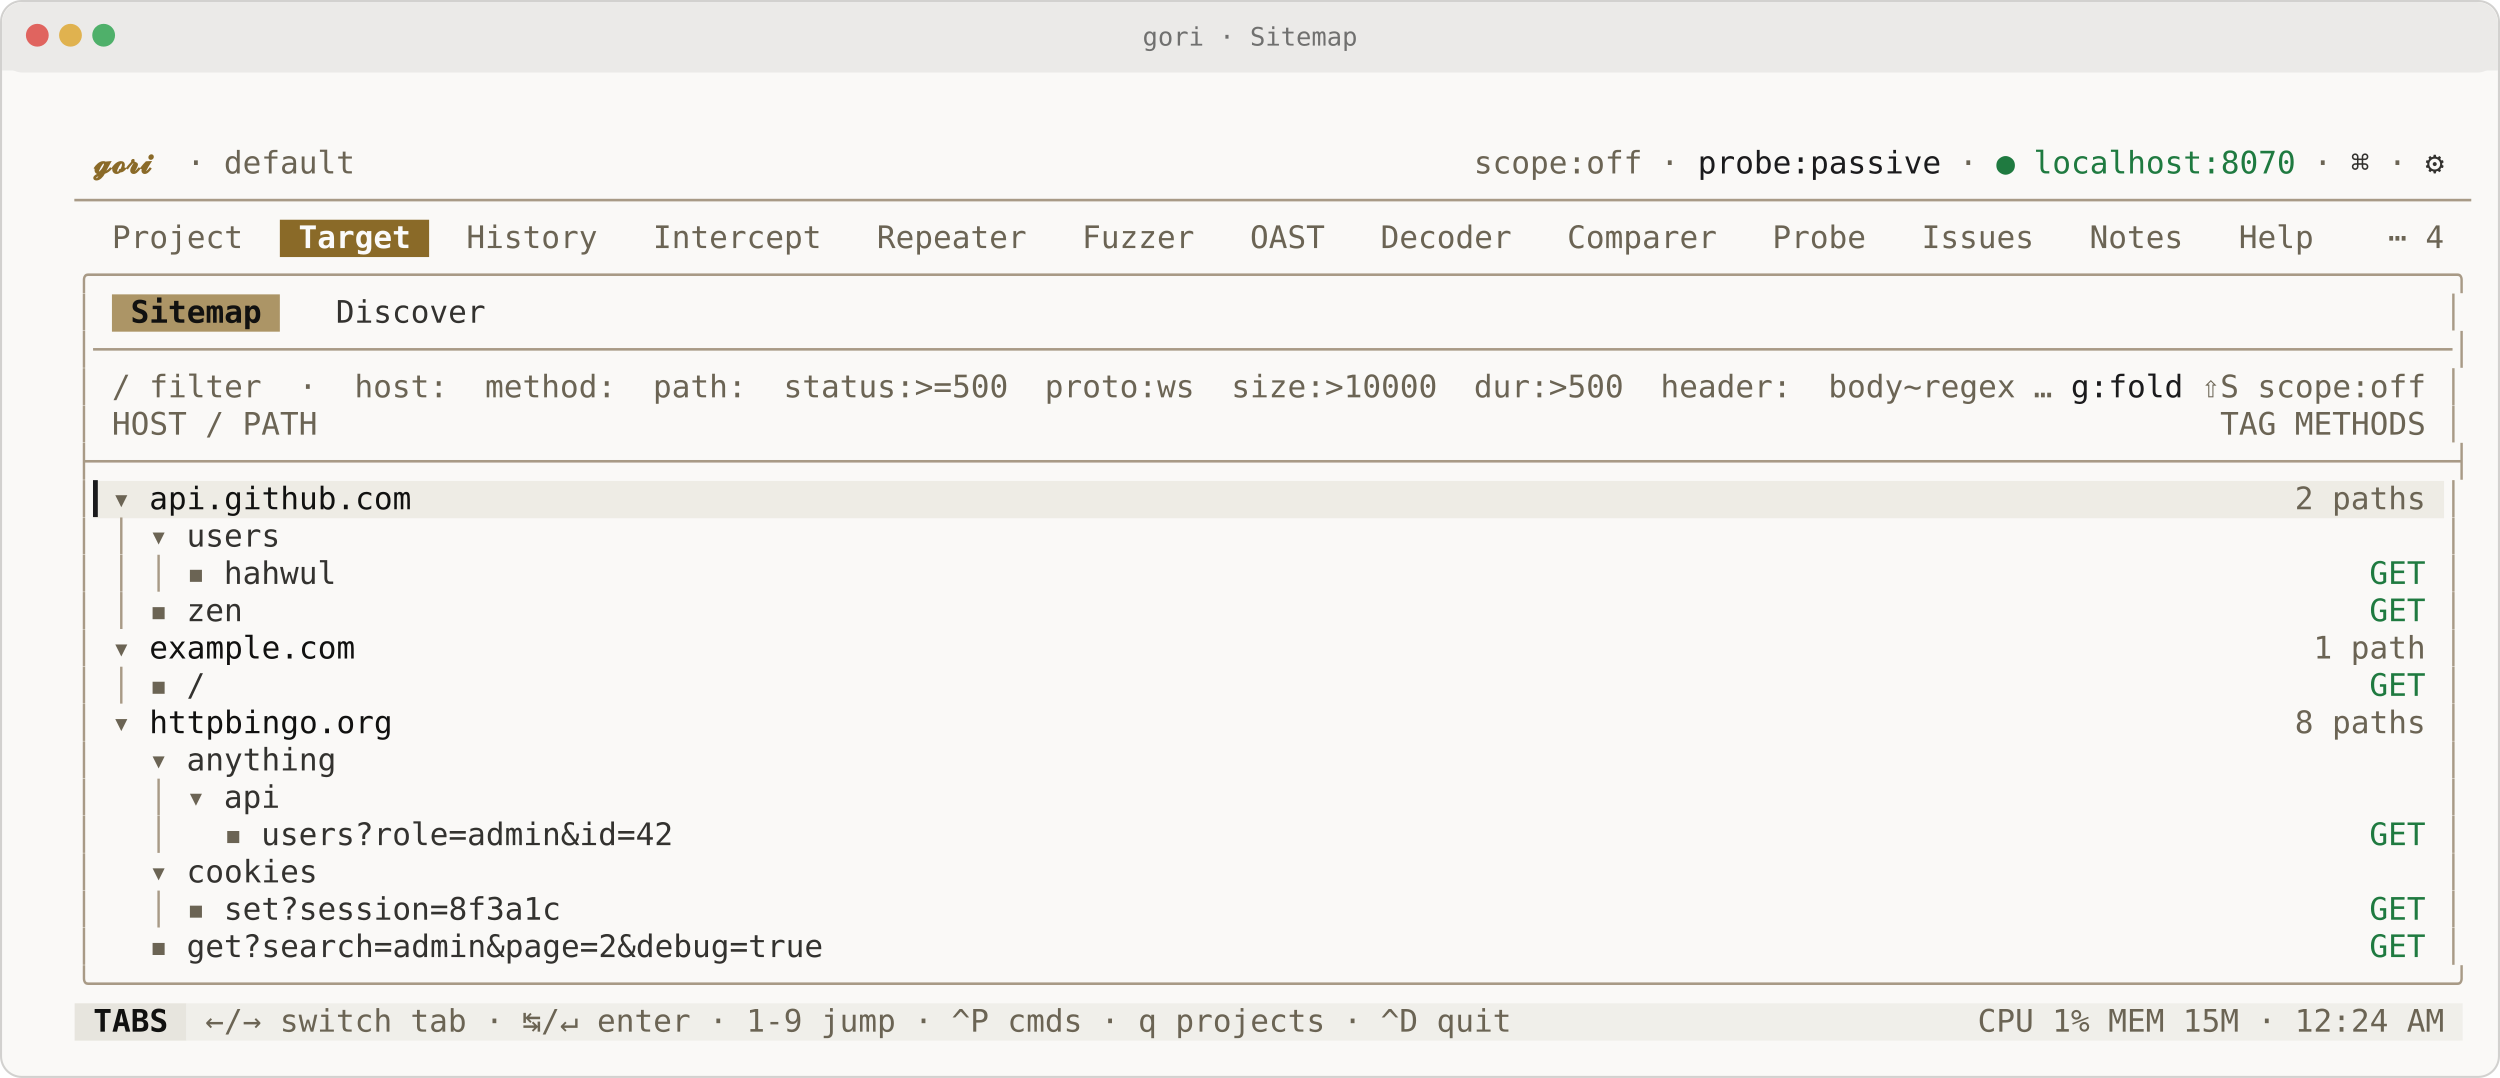
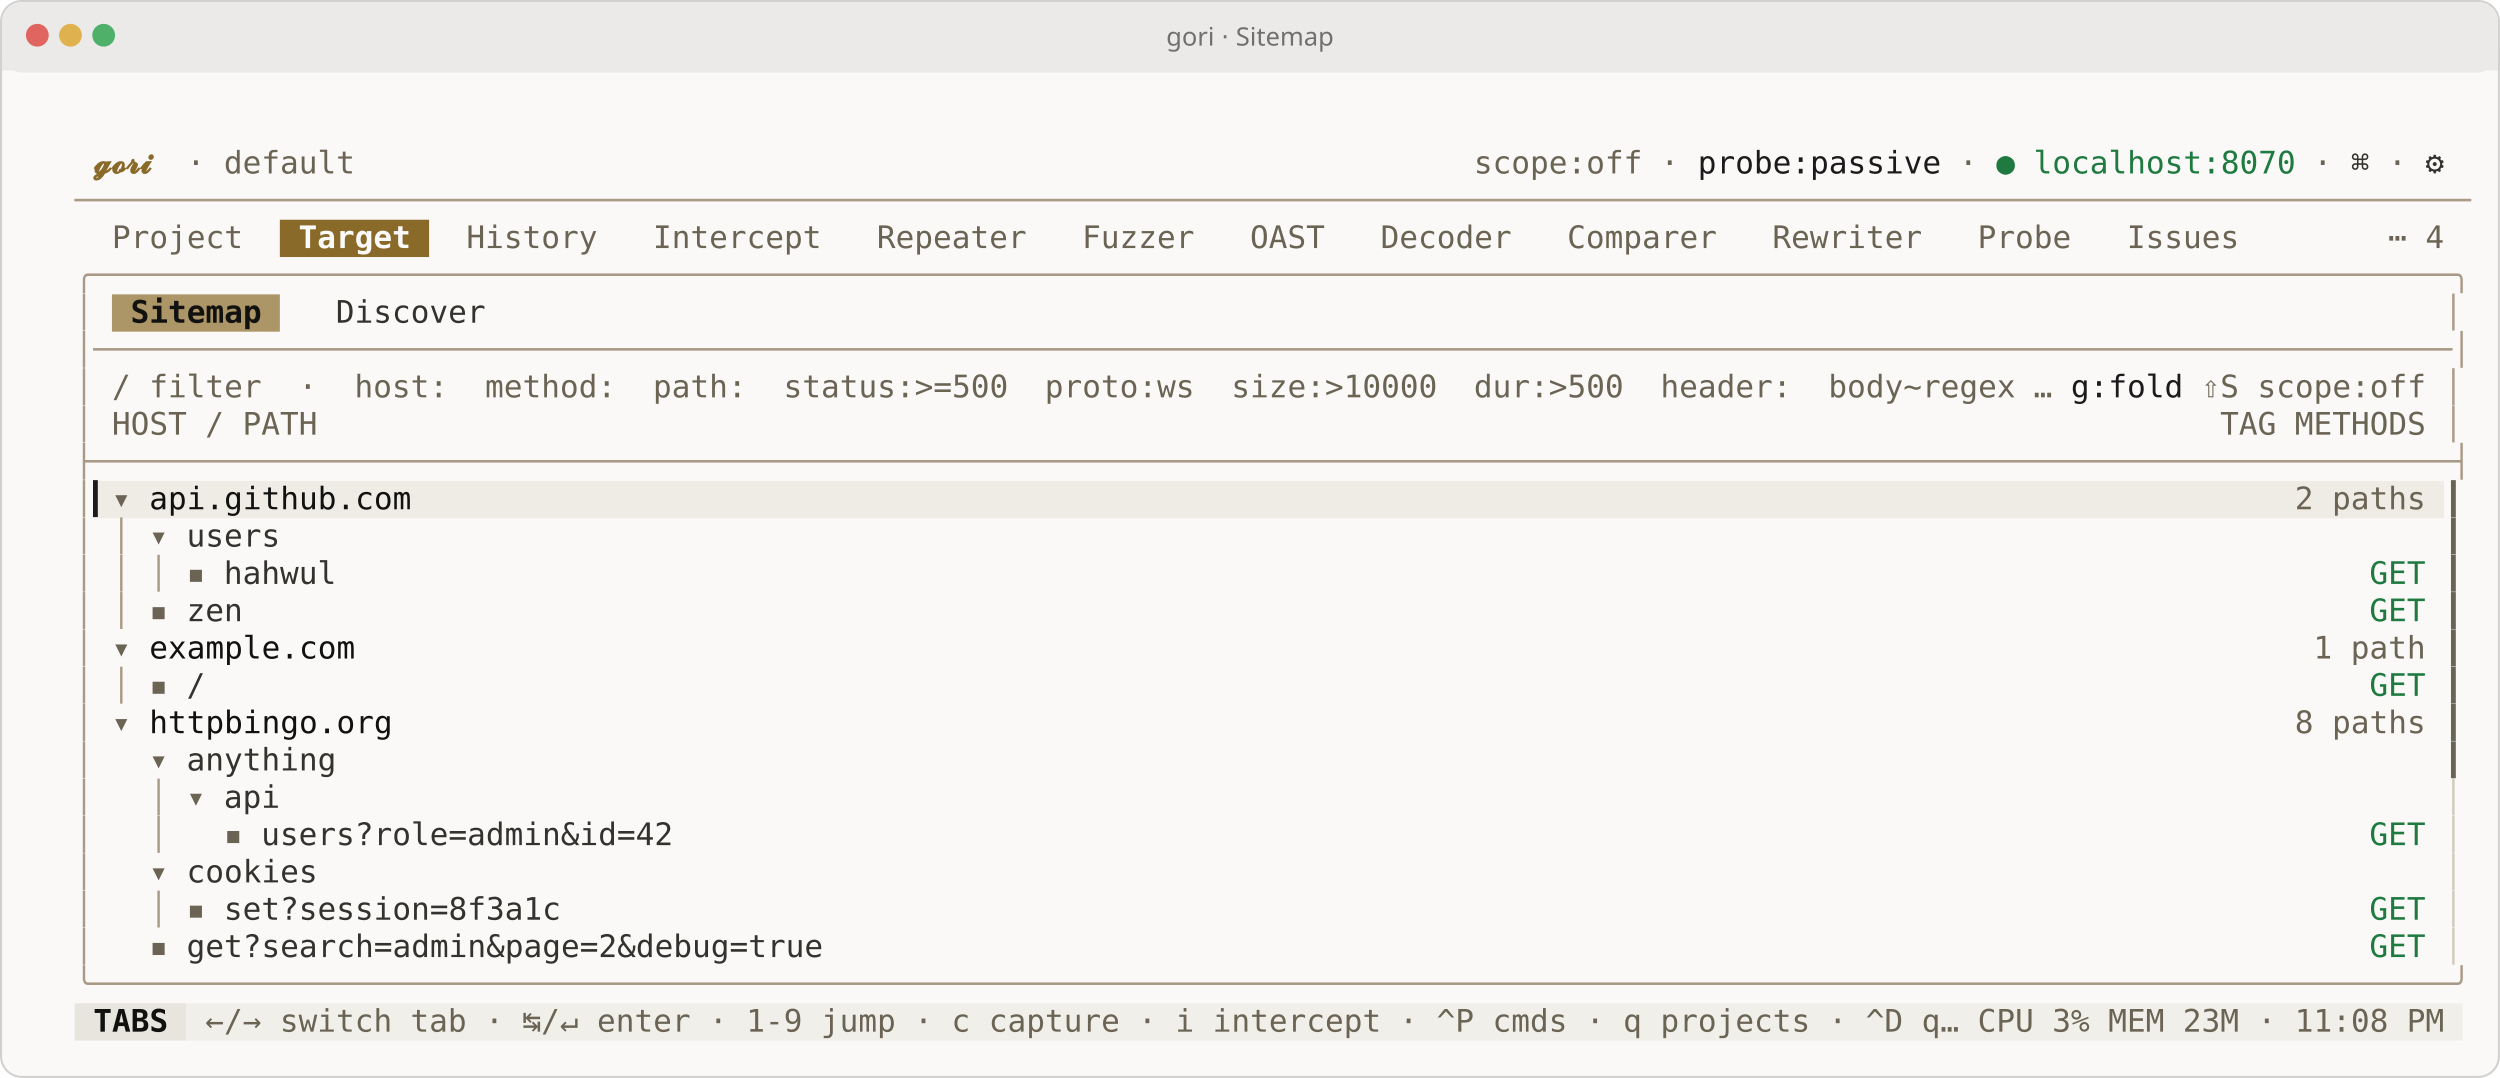
<svg xmlns="http://www.w3.org/2000/svg" width="1206" height="520" viewBox="0 0 1206.0 520.0" font-family="ui-monospace,'SF Mono','JetBrains Mono',Menlo,Consolas,monospace" font-size="15.0px" role="img" aria-label="gori · Sitemap">
  <rect x="0.5" y="0.5" width="1205.0" height="519.0" rx="10" ry="10" fill="#faf9f7" stroke="#d2d1cf" stroke-width="1" />
  <rect x="1" y="1" width="1204.0" height="34.0" rx="10" ry="10" fill="#ebeae8" />
  <rect x="1" y="24.0" width="1204.0" height="10" fill="#ebeae8" />
  <circle cx="18.0" cy="17.0" r="5.5" fill="#e0645f" />
  <circle cx="34.0" cy="17.0" r="5.5" fill="#e0b24f" />
  <circle cx="50.0" cy="17.0" r="5.5" fill="#4fb06a" />
-   <text x="603.0" y="22.0" text-anchor="middle" fill="#70706f" font-size="12.3px">gori · Sitemap</text>
+   <text x="603.0" y="22.0" text-anchor="middle" fill="#70706f" font-family="'Apple Symbols','Segoe UI Symbol','Cambria Math','STIX Two Math','Noto Sans Math','DejaVu Sans',ui-monospace,'SF Mono','JetBrains Mono',Menlo,Consolas,monospace" font-size="12.3px">gori · Sitemap</text>
  <rect x="135.00" y="106.00" width="72.00" height="18.00" fill="#8a6a28" />
  <rect x="54.00" y="142.00" width="81.00" height="18.00" fill="#ac9566" />
  <rect x="45.00" y="232.00" width="1134.00" height="18.00" fill="#eeece5" />
  <rect x="36.00" y="484.00" width="54.00" height="18.00" fill="#e7e5de" />
  <rect x="90.00" y="484.00" width="1098.00" height="18.00" fill="#f0efea" />
  <text x="45.00" y="83.68" textLength="36.00" lengthAdjust="spacingAndGlyphs" fill="#8a6a28" font-weight="700" xml:space="preserve">𝓰𝓸𝓻𝓲</text>
  <text x="90.00" y="83.68" textLength="9.00" lengthAdjust="spacingAndGlyphs" fill="#6b6454" xml:space="preserve">·</text>
  <text x="108.00" y="83.68" textLength="63.00" lengthAdjust="spacingAndGlyphs" fill="#6b6454" xml:space="preserve">default</text>
  <text x="711.00" y="83.68" textLength="81.00" lengthAdjust="spacingAndGlyphs" fill="#6b6454" xml:space="preserve">scope:off</text>
  <text x="801.00" y="83.68" textLength="9.00" lengthAdjust="spacingAndGlyphs" fill="#6b6454" xml:space="preserve">·</text>
  <text x="819.00" y="83.68" textLength="117.00" lengthAdjust="spacingAndGlyphs" fill="#1b1b1d" xml:space="preserve">probe:passive</text>
  <text x="945.00" y="83.68" textLength="9.00" lengthAdjust="spacingAndGlyphs" fill="#6b6454" xml:space="preserve">·</text>
  <text x="963.00" y="83.68" textLength="9.00" lengthAdjust="spacingAndGlyphs" fill="#1f7a40" xml:space="preserve">●</text>
  <text x="981.00" y="83.68" textLength="126.00" lengthAdjust="spacingAndGlyphs" fill="#1f7a40" xml:space="preserve">localhost:8070</text>
  <text x="1116.00" y="83.68" textLength="9.00" lengthAdjust="spacingAndGlyphs" fill="#6b6454" xml:space="preserve">·</text>
  <text x="1134.00" y="83.68" textLength="9.00" lengthAdjust="spacingAndGlyphs" fill="#33322f" xml:space="preserve">⌘</text>
  <text x="1152.00" y="83.68" textLength="9.00" lengthAdjust="spacingAndGlyphs" fill="#6b6454" xml:space="preserve">·</text>
  <text x="1170.00" y="83.68" textLength="9.00" lengthAdjust="spacingAndGlyphs" fill="#33322f" xml:space="preserve">⚙</text>
  <text x="36.00" y="101.68" textLength="1152.00" lengthAdjust="spacingAndGlyphs" fill="#a89a86" xml:space="preserve">────────────────────────────────────────────────────────────────────────────────────────────────────────────────────────────────</text>
  <text x="54.00" y="119.68" textLength="63.00" lengthAdjust="spacingAndGlyphs" fill="#6b6454" xml:space="preserve">Project</text>
  <text x="144.00" y="119.68" textLength="54.00" lengthAdjust="spacingAndGlyphs" fill="#fafafa" font-weight="700" xml:space="preserve">Target</text>
  <text x="225.00" y="119.68" textLength="63.00" lengthAdjust="spacingAndGlyphs" fill="#6b6454" xml:space="preserve">History</text>
  <text x="315.00" y="119.68" textLength="81.00" lengthAdjust="spacingAndGlyphs" fill="#6b6454" xml:space="preserve">Intercept</text>
  <text x="423.00" y="119.68" textLength="72.00" lengthAdjust="spacingAndGlyphs" fill="#6b6454" xml:space="preserve">Repeater</text>
  <text x="522.00" y="119.68" textLength="54.00" lengthAdjust="spacingAndGlyphs" fill="#6b6454" xml:space="preserve">Fuzzer</text>
  <text x="603.00" y="119.68" textLength="36.00" lengthAdjust="spacingAndGlyphs" fill="#6b6454" xml:space="preserve">OAST</text>
  <text x="666.00" y="119.68" textLength="63.00" lengthAdjust="spacingAndGlyphs" fill="#6b6454" xml:space="preserve">Decoder</text>
  <text x="756.00" y="119.68" textLength="72.00" lengthAdjust="spacingAndGlyphs" fill="#6b6454" xml:space="preserve">Comparer</text>
-   <text x="855.00" y="119.68" textLength="45.00" lengthAdjust="spacingAndGlyphs" fill="#6b6454" xml:space="preserve">Probe</text>
-   <text x="927.00" y="119.68" textLength="54.00" lengthAdjust="spacingAndGlyphs" fill="#6b6454" xml:space="preserve">Issues</text>
-   <text x="1008.00" y="119.68" textLength="45.00" lengthAdjust="spacingAndGlyphs" fill="#6b6454" xml:space="preserve">Notes</text>
-   <text x="1080.00" y="119.68" textLength="36.00" lengthAdjust="spacingAndGlyphs" fill="#6b6454" xml:space="preserve">Help</text>
+   <text x="855.00" y="119.68" textLength="72.00" lengthAdjust="spacingAndGlyphs" fill="#6b6454" xml:space="preserve">Rewriter</text>
+   <text x="954.00" y="119.68" textLength="45.00" lengthAdjust="spacingAndGlyphs" fill="#6b6454" xml:space="preserve">Probe</text>
+   <text x="1026.00" y="119.68" textLength="54.00" lengthAdjust="spacingAndGlyphs" fill="#6b6454" xml:space="preserve">Issues</text>
  <text x="1152.00" y="119.68" textLength="9.00" lengthAdjust="spacingAndGlyphs" fill="#6b6454" xml:space="preserve">⋯</text>
  <text x="1170.00" y="119.68" textLength="9.00" lengthAdjust="spacingAndGlyphs" fill="#6b6454" xml:space="preserve">4</text>
  <text x="36.00" y="137.68" textLength="1152.00" lengthAdjust="spacingAndGlyphs" fill="#a89a86" xml:space="preserve">╭──────────────────────────────────────────────────────────────────────────────────────────────────────────────────────────────╮</text>
  <text x="36.00" y="155.68" textLength="9.00" lengthAdjust="spacingAndGlyphs" fill="#a89a86" xml:space="preserve">│</text>
  <text x="63.00" y="155.68" textLength="63.00" lengthAdjust="spacingAndGlyphs" fill="#111110" font-weight="700" xml:space="preserve">Sitemap</text>
  <text x="162.00" y="155.68" textLength="72.00" lengthAdjust="spacingAndGlyphs" fill="#33322f" xml:space="preserve">Discover</text>
  <text x="1179.00" y="155.68" textLength="9.00" lengthAdjust="spacingAndGlyphs" fill="#a89a86" xml:space="preserve">│</text>
  <text x="36.00" y="173.68" textLength="1152.00" lengthAdjust="spacingAndGlyphs" fill="#a89a86" xml:space="preserve">│──────────────────────────────────────────────────────────────────────────────────────────────────────────────────────────────│</text>
  <text x="36.00" y="191.68" textLength="9.00" lengthAdjust="spacingAndGlyphs" fill="#a89a86" xml:space="preserve">│</text>
  <text x="54.00" y="191.68" textLength="9.00" lengthAdjust="spacingAndGlyphs" fill="#6b6454" xml:space="preserve">/</text>
  <text x="72.00" y="191.68" textLength="54.00" lengthAdjust="spacingAndGlyphs" fill="#6b6454" xml:space="preserve">filter</text>
  <text x="144.00" y="191.68" textLength="9.00" lengthAdjust="spacingAndGlyphs" fill="#6b6454" xml:space="preserve">·</text>
  <text x="171.00" y="191.68" textLength="45.00" lengthAdjust="spacingAndGlyphs" fill="#6b6454" xml:space="preserve">host:</text>
  <text x="234.00" y="191.68" textLength="63.00" lengthAdjust="spacingAndGlyphs" fill="#6b6454" xml:space="preserve">method:</text>
  <text x="315.00" y="191.68" textLength="45.00" lengthAdjust="spacingAndGlyphs" fill="#6b6454" xml:space="preserve">path:</text>
  <text x="378.00" y="191.68" textLength="108.00" lengthAdjust="spacingAndGlyphs" fill="#6b6454" xml:space="preserve">status:&gt;=500</text>
  <text x="504.00" y="191.68" textLength="72.00" lengthAdjust="spacingAndGlyphs" fill="#6b6454" xml:space="preserve">proto:ws</text>
  <text x="594.00" y="191.68" textLength="99.00" lengthAdjust="spacingAndGlyphs" fill="#6b6454" xml:space="preserve">size:&gt;10000</text>
  <text x="711.00" y="191.68" textLength="72.00" lengthAdjust="spacingAndGlyphs" fill="#6b6454" xml:space="preserve">dur:&gt;500</text>
  <text x="801.00" y="191.68" textLength="63.00" lengthAdjust="spacingAndGlyphs" fill="#6b6454" xml:space="preserve">header:</text>
  <text x="882.00" y="191.68" textLength="90.00" lengthAdjust="spacingAndGlyphs" fill="#6b6454" xml:space="preserve">body~regex</text>
  <text x="981.00" y="191.68" textLength="9.00" lengthAdjust="spacingAndGlyphs" fill="#6b6454" xml:space="preserve">…</text>
  <text x="999.00" y="191.68" textLength="54.00" lengthAdjust="spacingAndGlyphs" fill="#1b1b1d" xml:space="preserve">g:fold</text>
  <text x="1062.00" y="191.68" textLength="18.00" lengthAdjust="spacingAndGlyphs" fill="#6b6454" xml:space="preserve">⇧S</text>
  <text x="1089.00" y="191.68" textLength="81.00" lengthAdjust="spacingAndGlyphs" fill="#6b6454" xml:space="preserve">scope:off</text>
  <text x="1179.00" y="191.68" textLength="9.00" lengthAdjust="spacingAndGlyphs" fill="#a89a86" xml:space="preserve">│</text>
  <text x="36.00" y="209.68" textLength="9.00" lengthAdjust="spacingAndGlyphs" fill="#a89a86" xml:space="preserve">│</text>
  <text x="54.00" y="209.68" textLength="36.00" lengthAdjust="spacingAndGlyphs" fill="#6b6454" xml:space="preserve">HOST</text>
  <text x="99.00" y="209.68" textLength="9.00" lengthAdjust="spacingAndGlyphs" fill="#6b6454" xml:space="preserve">/</text>
  <text x="117.00" y="209.68" textLength="36.00" lengthAdjust="spacingAndGlyphs" fill="#6b6454" xml:space="preserve">PATH</text>
  <text x="1071.00" y="209.68" textLength="27.00" lengthAdjust="spacingAndGlyphs" fill="#6b6454" xml:space="preserve">TAG</text>
  <text x="1107.00" y="209.68" textLength="63.00" lengthAdjust="spacingAndGlyphs" fill="#6b6454" xml:space="preserve">METHODS</text>
  <text x="1179.00" y="209.68" textLength="9.00" lengthAdjust="spacingAndGlyphs" fill="#a89a86" xml:space="preserve">│</text>
  <text x="36.00" y="227.68" textLength="1152.00" lengthAdjust="spacingAndGlyphs" fill="#a89a86" xml:space="preserve">├──────────────────────────────────────────────────────────────────────────────────────────────────────────────────────────────┤</text>
  <text x="36.00" y="245.68" textLength="9.00" lengthAdjust="spacingAndGlyphs" fill="#a89a86" xml:space="preserve">│</text>
  <text x="45.00" y="245.68" textLength="9.00" lengthAdjust="spacingAndGlyphs" fill="#1b1b1d" xml:space="preserve">▎</text>
  <text x="54.00" y="245.68" textLength="9.00" lengthAdjust="spacingAndGlyphs" fill="#6b6454" xml:space="preserve">▾</text>
  <text x="72.00" y="245.68" textLength="126.00" lengthAdjust="spacingAndGlyphs" fill="#111110" xml:space="preserve">api.github.com</text>
  <text x="1107.00" y="245.68" textLength="9.00" lengthAdjust="spacingAndGlyphs" fill="#6b6454" xml:space="preserve">2</text>
  <text x="1125.00" y="245.68" textLength="45.00" lengthAdjust="spacingAndGlyphs" fill="#6b6454" xml:space="preserve">paths</text>
-   <text x="1179.00" y="245.68" textLength="9.00" lengthAdjust="spacingAndGlyphs" fill="#a89a86" xml:space="preserve">│</text>
+   <text x="1179.00" y="245.68" textLength="9.00" lengthAdjust="spacingAndGlyphs" fill="#6b6454" xml:space="preserve">┃</text>
  <text x="36.00" y="263.68" textLength="9.00" lengthAdjust="spacingAndGlyphs" fill="#a89a86" xml:space="preserve">│</text>
  <text x="54.00" y="263.68" textLength="9.00" lengthAdjust="spacingAndGlyphs" fill="#a89a86" xml:space="preserve">│</text>
  <text x="72.00" y="263.68" textLength="9.00" lengthAdjust="spacingAndGlyphs" fill="#6b6454" xml:space="preserve">▾</text>
  <text x="90.00" y="263.68" textLength="45.00" lengthAdjust="spacingAndGlyphs" fill="#33322f" xml:space="preserve">users</text>
-   <text x="1179.00" y="263.68" textLength="9.00" lengthAdjust="spacingAndGlyphs" fill="#a89a86" xml:space="preserve">│</text>
+   <text x="1179.00" y="263.68" textLength="9.00" lengthAdjust="spacingAndGlyphs" fill="#6b6454" xml:space="preserve">┃</text>
  <text x="36.00" y="281.68" textLength="9.00" lengthAdjust="spacingAndGlyphs" fill="#a89a86" xml:space="preserve">│</text>
  <text x="54.00" y="281.68" textLength="9.00" lengthAdjust="spacingAndGlyphs" fill="#a89a86" xml:space="preserve">│</text>
  <text x="72.00" y="281.68" textLength="9.00" lengthAdjust="spacingAndGlyphs" fill="#a89a86" xml:space="preserve">│</text>
  <text x="90.00" y="281.68" textLength="9.00" lengthAdjust="spacingAndGlyphs" fill="#6b6454" xml:space="preserve">▪</text>
  <text x="108.00" y="281.68" textLength="54.00" lengthAdjust="spacingAndGlyphs" fill="#33322f" xml:space="preserve">hahwul</text>
  <text x="1143.00" y="281.68" textLength="27.00" lengthAdjust="spacingAndGlyphs" fill="#1f7a40" xml:space="preserve">GET</text>
-   <text x="1179.00" y="281.68" textLength="9.00" lengthAdjust="spacingAndGlyphs" fill="#a89a86" xml:space="preserve">│</text>
+   <text x="1179.00" y="281.68" textLength="9.00" lengthAdjust="spacingAndGlyphs" fill="#6b6454" xml:space="preserve">┃</text>
  <text x="36.00" y="299.68" textLength="9.00" lengthAdjust="spacingAndGlyphs" fill="#a89a86" xml:space="preserve">│</text>
  <text x="54.00" y="299.68" textLength="9.00" lengthAdjust="spacingAndGlyphs" fill="#a89a86" xml:space="preserve">│</text>
  <text x="72.00" y="299.68" textLength="9.00" lengthAdjust="spacingAndGlyphs" fill="#6b6454" xml:space="preserve">▪</text>
  <text x="90.00" y="299.68" textLength="27.00" lengthAdjust="spacingAndGlyphs" fill="#33322f" xml:space="preserve">zen</text>
  <text x="1143.00" y="299.68" textLength="27.00" lengthAdjust="spacingAndGlyphs" fill="#1f7a40" xml:space="preserve">GET</text>
-   <text x="1179.00" y="299.68" textLength="9.00" lengthAdjust="spacingAndGlyphs" fill="#a89a86" xml:space="preserve">│</text>
+   <text x="1179.00" y="299.68" textLength="9.00" lengthAdjust="spacingAndGlyphs" fill="#6b6454" xml:space="preserve">┃</text>
  <text x="36.00" y="317.68" textLength="9.00" lengthAdjust="spacingAndGlyphs" fill="#a89a86" xml:space="preserve">│</text>
  <text x="54.00" y="317.68" textLength="9.00" lengthAdjust="spacingAndGlyphs" fill="#6b6454" xml:space="preserve">▾</text>
  <text x="72.00" y="317.68" textLength="99.00" lengthAdjust="spacingAndGlyphs" fill="#111110" xml:space="preserve">example.com</text>
  <text x="1116.00" y="317.68" textLength="9.00" lengthAdjust="spacingAndGlyphs" fill="#6b6454" xml:space="preserve">1</text>
  <text x="1134.00" y="317.68" textLength="36.00" lengthAdjust="spacingAndGlyphs" fill="#6b6454" xml:space="preserve">path</text>
-   <text x="1179.00" y="317.68" textLength="9.00" lengthAdjust="spacingAndGlyphs" fill="#a89a86" xml:space="preserve">│</text>
+   <text x="1179.00" y="317.68" textLength="9.00" lengthAdjust="spacingAndGlyphs" fill="#6b6454" xml:space="preserve">┃</text>
  <text x="36.00" y="335.68" textLength="9.00" lengthAdjust="spacingAndGlyphs" fill="#a89a86" xml:space="preserve">│</text>
  <text x="54.00" y="335.68" textLength="9.00" lengthAdjust="spacingAndGlyphs" fill="#a89a86" xml:space="preserve">│</text>
  <text x="72.00" y="335.68" textLength="9.00" lengthAdjust="spacingAndGlyphs" fill="#6b6454" xml:space="preserve">▪</text>
  <text x="90.00" y="335.68" textLength="9.00" lengthAdjust="spacingAndGlyphs" fill="#33322f" xml:space="preserve">/</text>
  <text x="1143.00" y="335.68" textLength="27.00" lengthAdjust="spacingAndGlyphs" fill="#1f7a40" xml:space="preserve">GET</text>
-   <text x="1179.00" y="335.68" textLength="9.00" lengthAdjust="spacingAndGlyphs" fill="#a89a86" xml:space="preserve">│</text>
+   <text x="1179.00" y="335.68" textLength="9.00" lengthAdjust="spacingAndGlyphs" fill="#6b6454" xml:space="preserve">┃</text>
  <text x="36.00" y="353.68" textLength="9.00" lengthAdjust="spacingAndGlyphs" fill="#a89a86" xml:space="preserve">│</text>
  <text x="54.00" y="353.68" textLength="9.00" lengthAdjust="spacingAndGlyphs" fill="#6b6454" xml:space="preserve">▾</text>
  <text x="72.00" y="353.68" textLength="117.00" lengthAdjust="spacingAndGlyphs" fill="#111110" xml:space="preserve">httpbingo.org</text>
  <text x="1107.00" y="353.68" textLength="9.00" lengthAdjust="spacingAndGlyphs" fill="#6b6454" xml:space="preserve">8</text>
  <text x="1125.00" y="353.68" textLength="45.00" lengthAdjust="spacingAndGlyphs" fill="#6b6454" xml:space="preserve">paths</text>
-   <text x="1179.00" y="353.68" textLength="9.00" lengthAdjust="spacingAndGlyphs" fill="#a89a86" xml:space="preserve">│</text>
+   <text x="1179.00" y="353.68" textLength="9.00" lengthAdjust="spacingAndGlyphs" fill="#6b6454" xml:space="preserve">┃</text>
  <text x="36.00" y="371.68" textLength="9.00" lengthAdjust="spacingAndGlyphs" fill="#a89a86" xml:space="preserve">│</text>
  <text x="72.00" y="371.68" textLength="9.00" lengthAdjust="spacingAndGlyphs" fill="#6b6454" xml:space="preserve">▾</text>
  <text x="90.00" y="371.68" textLength="72.00" lengthAdjust="spacingAndGlyphs" fill="#33322f" xml:space="preserve">anything</text>
-   <text x="1179.00" y="371.68" textLength="9.00" lengthAdjust="spacingAndGlyphs" fill="#a89a86" xml:space="preserve">│</text>
+   <text x="1179.00" y="371.68" textLength="9.00" lengthAdjust="spacingAndGlyphs" fill="#6b6454" xml:space="preserve">┃</text>
  <text x="36.00" y="389.68" textLength="9.00" lengthAdjust="spacingAndGlyphs" fill="#a89a86" xml:space="preserve">│</text>
  <text x="72.00" y="389.68" textLength="9.00" lengthAdjust="spacingAndGlyphs" fill="#a89a86" xml:space="preserve">│</text>
  <text x="90.00" y="389.68" textLength="9.00" lengthAdjust="spacingAndGlyphs" fill="#6b6454" xml:space="preserve">▾</text>
  <text x="108.00" y="389.68" textLength="27.00" lengthAdjust="spacingAndGlyphs" fill="#33322f" xml:space="preserve">api</text>
-   <text x="1179.00" y="389.68" textLength="9.00" lengthAdjust="spacingAndGlyphs" fill="#a89a86" xml:space="preserve">│</text>
+   <text x="1179.00" y="389.68" textLength="9.00" lengthAdjust="spacingAndGlyphs" fill="#d1cabe" xml:space="preserve">│</text>
  <text x="36.00" y="407.68" textLength="9.00" lengthAdjust="spacingAndGlyphs" fill="#a89a86" xml:space="preserve">│</text>
  <text x="72.00" y="407.68" textLength="9.00" lengthAdjust="spacingAndGlyphs" fill="#a89a86" xml:space="preserve">│</text>
  <text x="108.00" y="407.68" textLength="9.00" lengthAdjust="spacingAndGlyphs" fill="#6b6454" xml:space="preserve">▪</text>
  <text x="126.00" y="407.68" textLength="198.00" lengthAdjust="spacingAndGlyphs" fill="#33322f" xml:space="preserve">users?role=admin&amp;id=42</text>
  <text x="1143.00" y="407.68" textLength="27.00" lengthAdjust="spacingAndGlyphs" fill="#1f7a40" xml:space="preserve">GET</text>
-   <text x="1179.00" y="407.68" textLength="9.00" lengthAdjust="spacingAndGlyphs" fill="#a89a86" xml:space="preserve">│</text>
+   <text x="1179.00" y="407.68" textLength="9.00" lengthAdjust="spacingAndGlyphs" fill="#d1cabe" xml:space="preserve">│</text>
  <text x="36.00" y="425.68" textLength="9.00" lengthAdjust="spacingAndGlyphs" fill="#a89a86" xml:space="preserve">│</text>
  <text x="72.00" y="425.68" textLength="9.00" lengthAdjust="spacingAndGlyphs" fill="#6b6454" xml:space="preserve">▾</text>
  <text x="90.00" y="425.68" textLength="63.00" lengthAdjust="spacingAndGlyphs" fill="#33322f" xml:space="preserve">cookies</text>
-   <text x="1179.00" y="425.68" textLength="9.00" lengthAdjust="spacingAndGlyphs" fill="#a89a86" xml:space="preserve">│</text>
+   <text x="1179.00" y="425.68" textLength="9.00" lengthAdjust="spacingAndGlyphs" fill="#d1cabe" xml:space="preserve">│</text>
  <text x="36.00" y="443.68" textLength="9.00" lengthAdjust="spacingAndGlyphs" fill="#a89a86" xml:space="preserve">│</text>
  <text x="72.00" y="443.68" textLength="9.00" lengthAdjust="spacingAndGlyphs" fill="#a89a86" xml:space="preserve">│</text>
  <text x="90.00" y="443.68" textLength="9.00" lengthAdjust="spacingAndGlyphs" fill="#6b6454" xml:space="preserve">▪</text>
  <text x="108.00" y="443.68" textLength="162.00" lengthAdjust="spacingAndGlyphs" fill="#33322f" xml:space="preserve">set?session=8f3a1c</text>
  <text x="1143.00" y="443.68" textLength="27.00" lengthAdjust="spacingAndGlyphs" fill="#1f7a40" xml:space="preserve">GET</text>
-   <text x="1179.00" y="443.68" textLength="9.00" lengthAdjust="spacingAndGlyphs" fill="#a89a86" xml:space="preserve">│</text>
+   <text x="1179.00" y="443.68" textLength="9.00" lengthAdjust="spacingAndGlyphs" fill="#d1cabe" xml:space="preserve">│</text>
  <text x="36.00" y="461.68" textLength="9.00" lengthAdjust="spacingAndGlyphs" fill="#a89a86" xml:space="preserve">│</text>
  <text x="72.00" y="461.68" textLength="9.00" lengthAdjust="spacingAndGlyphs" fill="#6b6454" xml:space="preserve">▪</text>
  <text x="90.00" y="461.68" textLength="306.00" lengthAdjust="spacingAndGlyphs" fill="#33322f" xml:space="preserve">get?search=admin&amp;page=2&amp;debug=true</text>
  <text x="1143.00" y="461.68" textLength="27.00" lengthAdjust="spacingAndGlyphs" fill="#1f7a40" xml:space="preserve">GET</text>
-   <text x="1179.00" y="461.68" textLength="9.00" lengthAdjust="spacingAndGlyphs" fill="#a89a86" xml:space="preserve">│</text>
+   <text x="1179.00" y="461.68" textLength="9.00" lengthAdjust="spacingAndGlyphs" fill="#d1cabe" xml:space="preserve">│</text>
  <text x="36.00" y="479.68" textLength="1152.00" lengthAdjust="spacingAndGlyphs" fill="#a89a86" xml:space="preserve">╰──────────────────────────────────────────────────────────────────────────────────────────────────────────────────────────────╯</text>
  <text x="45.00" y="497.68" textLength="36.00" lengthAdjust="spacingAndGlyphs" fill="#111110" font-weight="700" xml:space="preserve">TABS</text>
  <text x="99.00" y="497.68" textLength="27.00" lengthAdjust="spacingAndGlyphs" fill="#6b6454" xml:space="preserve">←/→</text>
  <text x="135.00" y="497.68" textLength="54.00" lengthAdjust="spacingAndGlyphs" fill="#6b6454" xml:space="preserve">switch</text>
  <text x="198.00" y="497.68" textLength="27.00" lengthAdjust="spacingAndGlyphs" fill="#6b6454" xml:space="preserve">tab</text>
  <text x="234.00" y="497.68" textLength="9.00" lengthAdjust="spacingAndGlyphs" fill="#6b6454" xml:space="preserve">·</text>
  <text x="252.00" y="497.68" textLength="27.00" lengthAdjust="spacingAndGlyphs" fill="#6b6454" xml:space="preserve">↹/↵</text>
  <text x="288.00" y="497.68" textLength="45.00" lengthAdjust="spacingAndGlyphs" fill="#6b6454" xml:space="preserve">enter</text>
  <text x="342.00" y="497.68" textLength="9.00" lengthAdjust="spacingAndGlyphs" fill="#6b6454" xml:space="preserve">·</text>
  <text x="360.00" y="497.68" textLength="27.00" lengthAdjust="spacingAndGlyphs" fill="#6b6454" xml:space="preserve">1-9</text>
  <text x="396.00" y="497.68" textLength="36.00" lengthAdjust="spacingAndGlyphs" fill="#6b6454" xml:space="preserve">jump</text>
  <text x="441.00" y="497.68" textLength="9.00" lengthAdjust="spacingAndGlyphs" fill="#6b6454" xml:space="preserve">·</text>
-   <text x="459.00" y="497.68" textLength="18.00" lengthAdjust="spacingAndGlyphs" fill="#6b6454" xml:space="preserve">^P</text>
-   <text x="486.00" y="497.68" textLength="36.00" lengthAdjust="spacingAndGlyphs" fill="#6b6454" xml:space="preserve">cmds</text>
-   <text x="531.00" y="497.68" textLength="9.00" lengthAdjust="spacingAndGlyphs" fill="#6b6454" xml:space="preserve">·</text>
-   <text x="549.00" y="497.68" textLength="9.00" lengthAdjust="spacingAndGlyphs" fill="#6b6454" xml:space="preserve">q</text>
-   <text x="567.00" y="497.68" textLength="72.00" lengthAdjust="spacingAndGlyphs" fill="#6b6454" xml:space="preserve">projects</text>
-   <text x="648.00" y="497.68" textLength="9.00" lengthAdjust="spacingAndGlyphs" fill="#6b6454" xml:space="preserve">·</text>
-   <text x="666.00" y="497.68" textLength="18.00" lengthAdjust="spacingAndGlyphs" fill="#6b6454" xml:space="preserve">^D</text>
-   <text x="693.00" y="497.68" textLength="36.00" lengthAdjust="spacingAndGlyphs" fill="#6b6454" xml:space="preserve">quit</text>
+   <text x="459.00" y="497.68" textLength="9.00" lengthAdjust="spacingAndGlyphs" fill="#6b6454" xml:space="preserve">c</text>
+   <text x="477.00" y="497.68" textLength="63.00" lengthAdjust="spacingAndGlyphs" fill="#6b6454" xml:space="preserve">capture</text>
+   <text x="549.00" y="497.68" textLength="9.00" lengthAdjust="spacingAndGlyphs" fill="#6b6454" xml:space="preserve">·</text>
+   <text x="567.00" y="497.68" textLength="9.00" lengthAdjust="spacingAndGlyphs" fill="#6b6454" xml:space="preserve">i</text>
+   <text x="585.00" y="497.68" textLength="81.00" lengthAdjust="spacingAndGlyphs" fill="#6b6454" xml:space="preserve">intercept</text>
+   <text x="675.00" y="497.68" textLength="9.00" lengthAdjust="spacingAndGlyphs" fill="#6b6454" xml:space="preserve">·</text>
+   <text x="693.00" y="497.68" textLength="18.00" lengthAdjust="spacingAndGlyphs" fill="#6b6454" xml:space="preserve">^P</text>
+   <text x="720.00" y="497.68" textLength="36.00" lengthAdjust="spacingAndGlyphs" fill="#6b6454" xml:space="preserve">cmds</text>
+   <text x="765.00" y="497.68" textLength="9.00" lengthAdjust="spacingAndGlyphs" fill="#6b6454" xml:space="preserve">·</text>
+   <text x="783.00" y="497.68" textLength="9.00" lengthAdjust="spacingAndGlyphs" fill="#6b6454" xml:space="preserve">q</text>
+   <text x="801.00" y="497.68" textLength="72.00" lengthAdjust="spacingAndGlyphs" fill="#6b6454" xml:space="preserve">projects</text>
+   <text x="882.00" y="497.68" textLength="9.00" lengthAdjust="spacingAndGlyphs" fill="#6b6454" xml:space="preserve">·</text>
+   <text x="900.00" y="497.68" textLength="18.00" lengthAdjust="spacingAndGlyphs" fill="#6b6454" xml:space="preserve">^D</text>
+   <text x="927.00" y="497.68" textLength="18.00" lengthAdjust="spacingAndGlyphs" fill="#6b6454" xml:space="preserve">q…</text>
  <text x="954.00" y="497.68" textLength="27.00" lengthAdjust="spacingAndGlyphs" fill="#6b6454" xml:space="preserve">CPU</text>
-   <text x="990.00" y="497.68" textLength="18.00" lengthAdjust="spacingAndGlyphs" fill="#6b6454" xml:space="preserve">1%</text>
+   <text x="990.00" y="497.68" textLength="18.00" lengthAdjust="spacingAndGlyphs" fill="#6b6454" xml:space="preserve">3%</text>
  <text x="1017.00" y="497.68" textLength="27.00" lengthAdjust="spacingAndGlyphs" fill="#6b6454" xml:space="preserve">MEM</text>
-   <text x="1053.00" y="497.68" textLength="27.00" lengthAdjust="spacingAndGlyphs" fill="#6b6454" xml:space="preserve">15M</text>
+   <text x="1053.00" y="497.68" textLength="27.00" lengthAdjust="spacingAndGlyphs" fill="#6b6454" xml:space="preserve">23M</text>
  <text x="1089.00" y="497.68" textLength="9.00" lengthAdjust="spacingAndGlyphs" fill="#6b6454" xml:space="preserve">·</text>
-   <text x="1107.00" y="497.68" textLength="45.00" lengthAdjust="spacingAndGlyphs" fill="#6b6454" xml:space="preserve">12:24</text>
-   <text x="1161.00" y="497.68" textLength="18.00" lengthAdjust="spacingAndGlyphs" fill="#6b6454" xml:space="preserve">AM</text>
+   <text x="1107.00" y="497.68" textLength="45.00" lengthAdjust="spacingAndGlyphs" fill="#6b6454" xml:space="preserve">11:08</text>
+   <text x="1161.00" y="497.68" textLength="18.00" lengthAdjust="spacingAndGlyphs" fill="#6b6454" xml:space="preserve">PM</text>
</svg>
